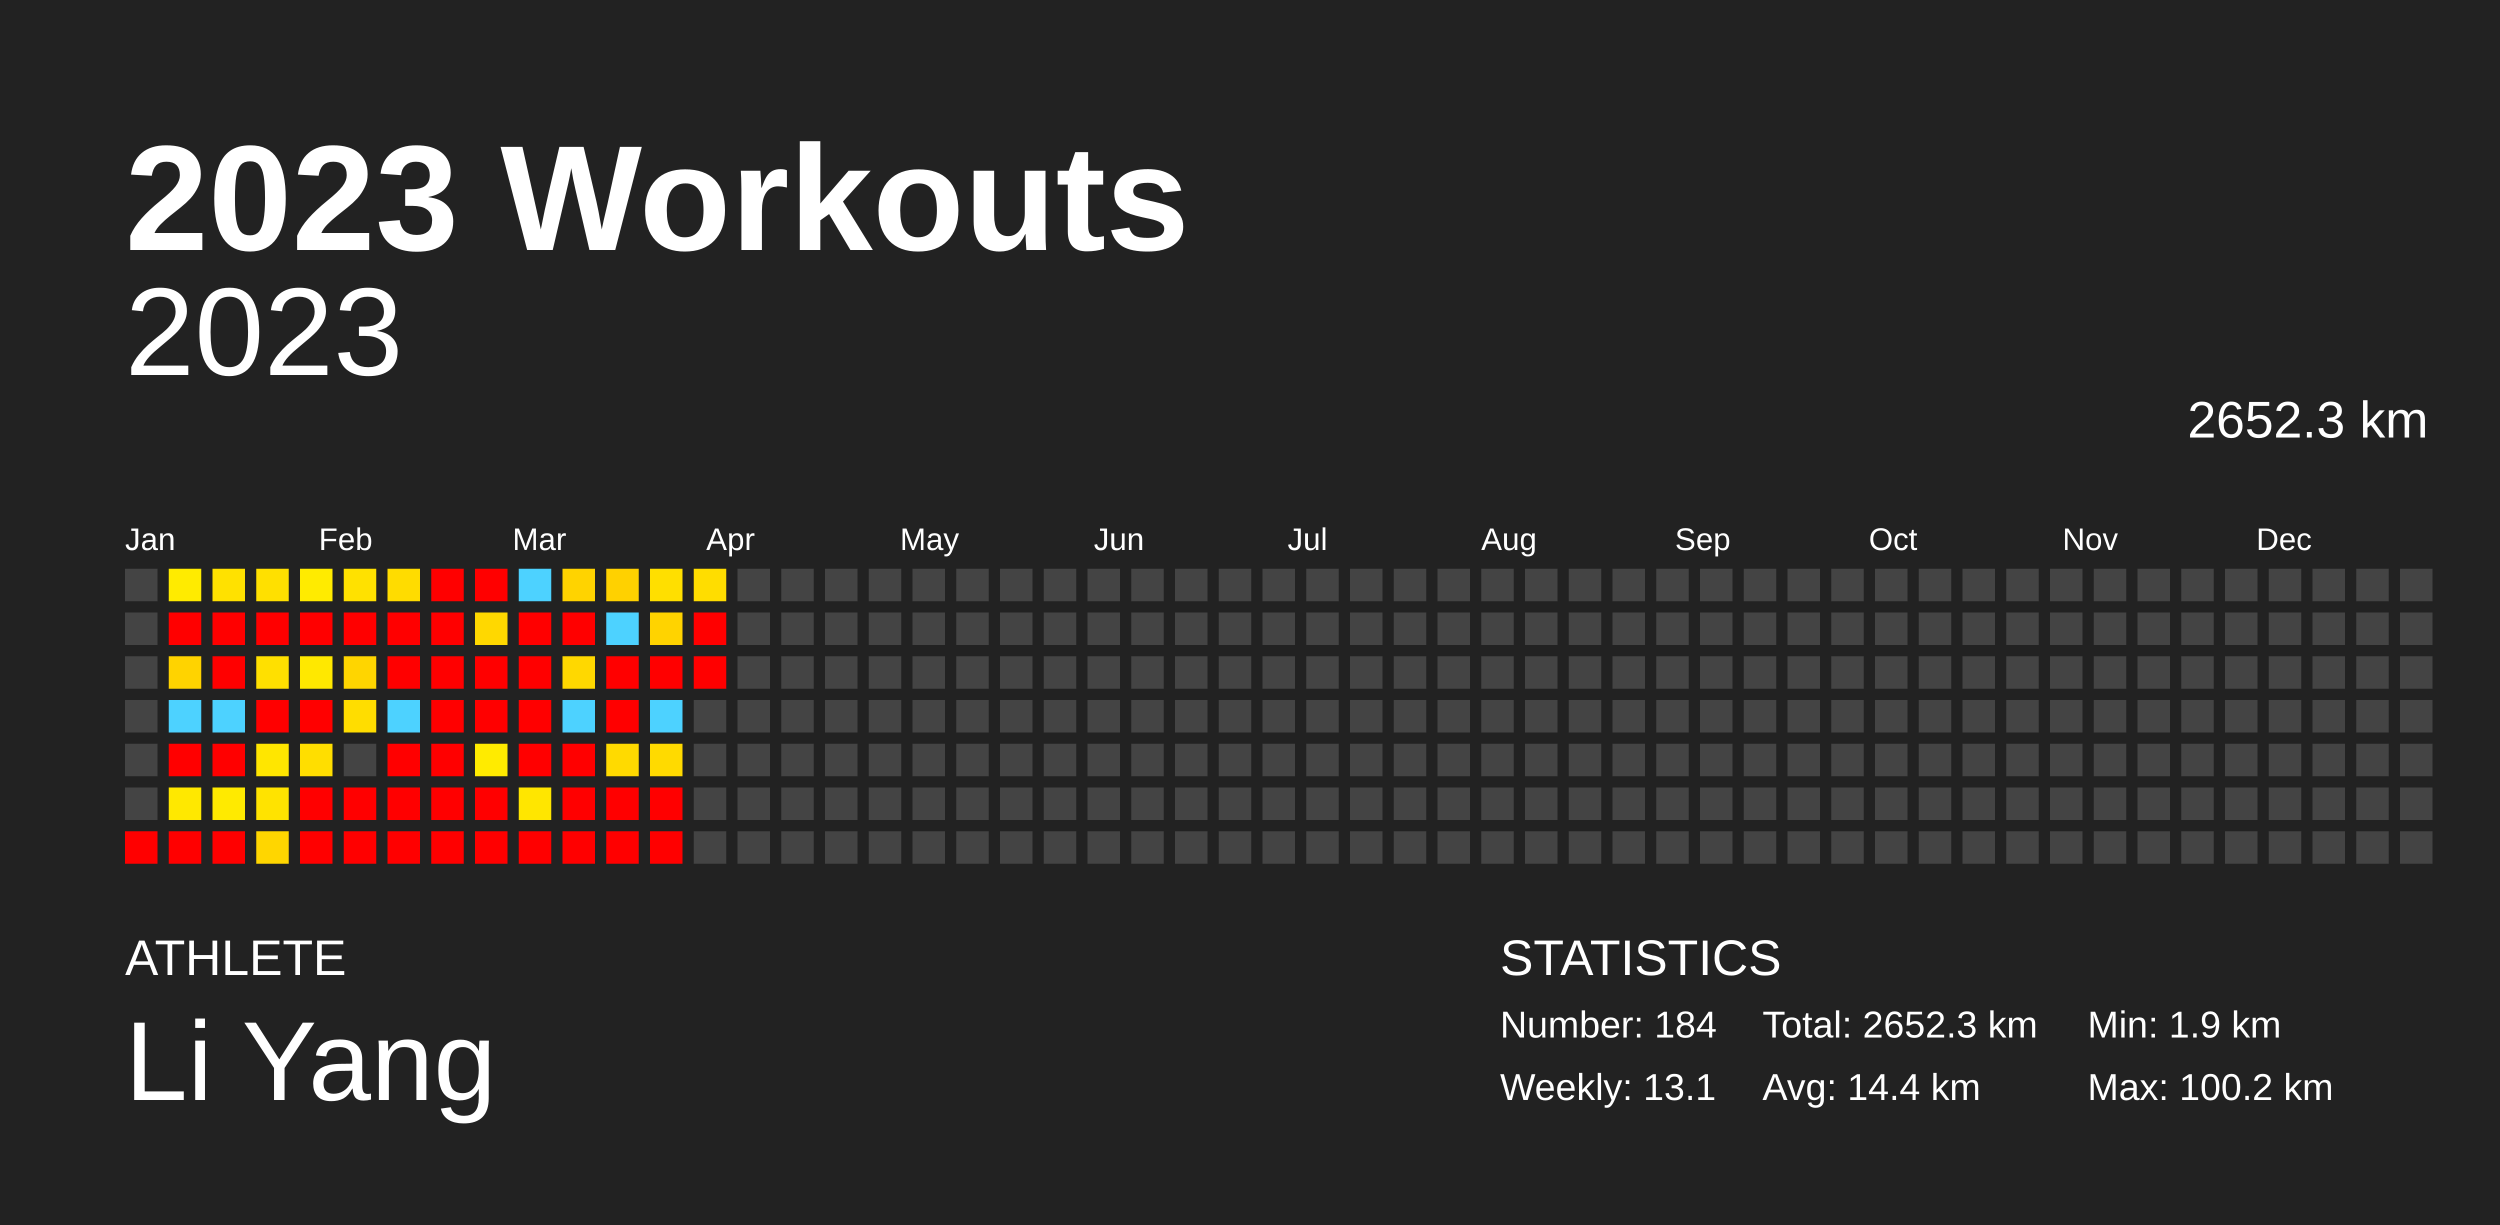
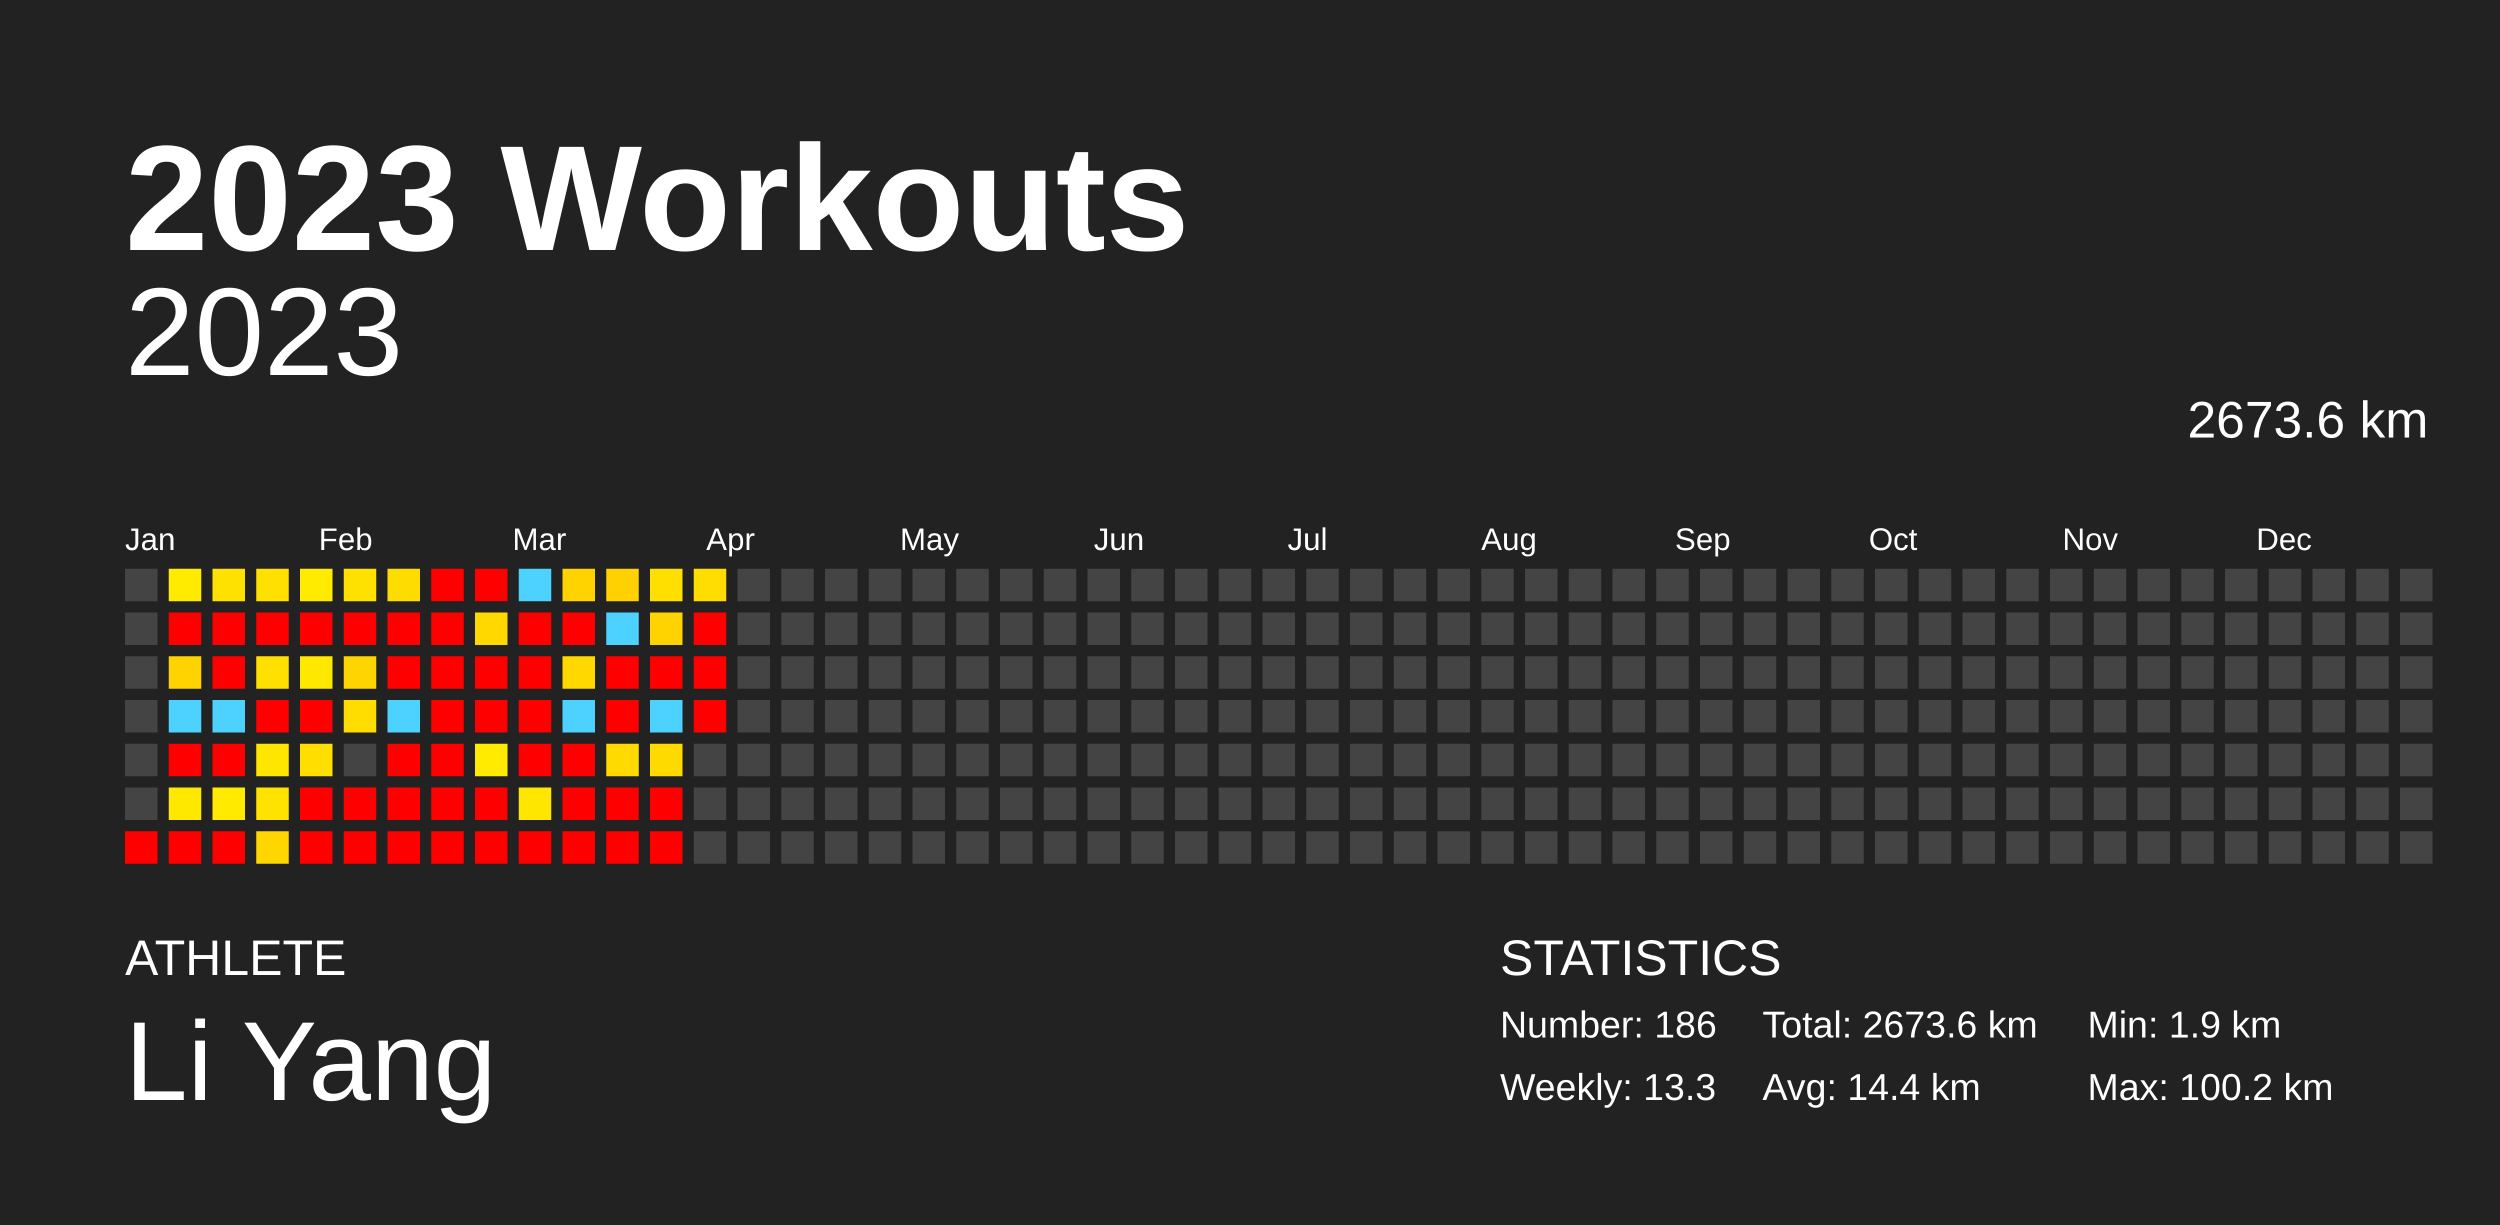
<svg xmlns="http://www.w3.org/2000/svg" baseProfile="full" height="98mm" version="1.1" viewBox="0,0,200,98" width="200mm">
  <defs />
  <rect fill="#222222" height="98" width="200" x="0" y="0" />
  <text fill="#FFFFFF" style="font-size:12px; font-family:Arial; font-weight:bold;" x="10" y="20">2023 Workouts</text>
  <text fill="#FFFFFF" style="font-size:4px; font-family:Arial" x="10" y="78">ATHLETE</text>
  <text fill="#FFFFFF" style="font-size:9px; font-family:Arial" x="10" y="88">Li Yang</text>
  <text fill="#FFFFFF" style="font-size:4px; font-family:Arial" x="120" y="78">STATISTICS</text>
-   <text fill="#FFFFFF" style="font-size:3px; font-family:Arial" x="120" y="83">Number: 184</text>
-   <text fill="#FFFFFF" style="font-size:3px; font-family:Arial" x="120" y="88">Weekly: 13.1</text>
-   <text fill="#FFFFFF" style="font-size:3px; font-family:Arial" x="141" y="83">Total: 2652.3 km</text>
+   <text fill="#FFFFFF" style="font-size:3px; font-family:Arial" x="120" y="83">Number: 186</text>
+   <text fill="#FFFFFF" style="font-size:3px; font-family:Arial" x="120" y="88">Weekly: 13.3</text>
+   <text fill="#FFFFFF" style="font-size:3px; font-family:Arial" x="141" y="83">Total: 2673.6 km</text>
  <text fill="#FFFFFF" style="font-size:3px; font-family:Arial" x="141" y="88">Avg: 14.4 km</text>
  <text fill="#FFFFFF" style="font-size:3px; font-family:Arial" x="167" y="83">Min: 1.9 km</text>
  <text fill="#FFFFFF" style="font-size:3px; font-family:Arial" x="167" y="88">Max: 100.2 km</text>
  <text alignment-baseline="hanging" fill="#FFFFFF" style="font-size:10.0px; font-family:Arial;" x="10" y="30">2023</text>
-   <text alignment-baseline="hanging" fill="#FFFFFF" style="font-size:4.125px; font-family:Arial;" x="175" y="35">2652.3 km</text>
+   <text alignment-baseline="hanging" fill="#FFFFFF" style="font-size:4.125px; font-family:Arial;" x="175" y="35">2673.6 km</text>
  <text fill="#FFFFFF" style="font-size:2.5px; font-family:Arial" x="10.0" y="44">Jan</text>
  <text fill="#FFFFFF" style="font-size:2.5px; font-family:Arial" x="25.5" y="44">Feb</text>
  <text fill="#FFFFFF" style="font-size:2.5px; font-family:Arial" x="41.0" y="44">Mar</text>
  <text fill="#FFFFFF" style="font-size:2.5px; font-family:Arial" x="56.5" y="44">Apr</text>
  <text fill="#FFFFFF" style="font-size:2.5px; font-family:Arial" x="72.0" y="44">May</text>
  <text fill="#FFFFFF" style="font-size:2.5px; font-family:Arial" x="87.5" y="44">Jun</text>
  <text fill="#FFFFFF" style="font-size:2.5px; font-family:Arial" x="103.0" y="44">Jul</text>
  <text fill="#FFFFFF" style="font-size:2.5px; font-family:Arial" x="118.5" y="44">Aug</text>
  <text fill="#FFFFFF" style="font-size:2.5px; font-family:Arial" x="134.0" y="44">Sep</text>
  <text fill="#FFFFFF" style="font-size:2.5px; font-family:Arial" x="149.5" y="44">Oct</text>
  <text fill="#FFFFFF" style="font-size:2.5px; font-family:Arial" x="165.0" y="44">Nov</text>
  <text fill="#FFFFFF" style="font-size:2.5px; font-family:Arial" x="180.5" y="44">Dec</text>
  <rect fill="#444444" height="2.6" width="2.6" x="10.0" y="45.5" />
  <rect fill="#444444" height="2.6" width="2.6" x="10.0" y="49.0" />
  <rect fill="#444444" height="2.6" width="2.6" x="10.0" y="52.5" />
  <rect fill="#444444" height="2.6" width="2.6" x="10.0" y="56.0" />
  <rect fill="#444444" height="2.6" width="2.6" x="10.0" y="59.5" />
  <rect fill="#444444" height="2.6" width="2.6" x="10.0" y="63.0" />
  <rect fill="red" height="2.6" width="2.6" x="10.0" y="66.5" />
  <rect fill="#ffeb00" height="2.6" width="2.6" x="13.5" y="45.5" />
  <rect fill="red" height="2.6" width="2.6" x="13.5" y="49.0" />
  <rect fill="#ffd300" height="2.6" width="2.6" x="13.5" y="52.5" />
  <rect fill="#4dd2ff" height="2.6" width="2.6" x="13.5" y="56.0" />
  <rect fill="red" height="2.6" width="2.6" x="13.5" y="59.5" />
  <rect fill="#ffe800" height="2.6" width="2.6" x="13.5" y="63.0" />
  <rect fill="red" height="2.6" width="2.6" x="13.5" y="66.5" />
  <rect fill="#ffe100" height="2.6" width="2.6" x="17.0" y="45.5" />
  <rect fill="red" height="2.6" width="2.6" x="17.0" y="49.0" />
  <rect fill="red" height="2.6" width="2.6" x="17.0" y="52.5" />
  <rect fill="#4dd2ff" height="2.6" width="2.6" x="17.0" y="56.0" />
  <rect fill="red" height="2.6" width="2.6" x="17.0" y="59.5" />
  <rect fill="#ffea00" height="2.6" width="2.6" x="17.0" y="63.0" />
  <rect fill="red" height="2.6" width="2.6" x="17.0" y="66.5" />
  <rect fill="#ffe000" height="2.6" width="2.6" x="20.5" y="45.5" />
  <rect fill="red" height="2.6" width="2.6" x="20.5" y="49.0" />
  <rect fill="#ffe000" height="2.6" width="2.6" x="20.5" y="52.5" />
  <rect fill="red" height="2.6" width="2.6" x="20.5" y="56.0" />
  <rect fill="#ffe600" height="2.6" width="2.6" x="20.5" y="59.5" />
  <rect fill="#ffe300" height="2.6" width="2.6" x="20.5" y="63.0" />
  <rect fill="#ffd600" height="2.6" width="2.6" x="20.5" y="66.5" />
  <rect fill="#ffeb00" height="2.6" width="2.6" x="24.0" y="45.5" />
  <rect fill="red" height="2.6" width="2.6" x="24.0" y="49.0" />
  <rect fill="#ffe800" height="2.6" width="2.6" x="24.0" y="52.5" />
  <rect fill="red" height="2.6" width="2.6" x="24.0" y="56.0" />
  <rect fill="#ffde00" height="2.6" width="2.6" x="24.0" y="59.5" />
  <rect fill="red" height="2.6" width="2.6" x="24.0" y="63.0" />
  <rect fill="red" height="2.6" width="2.6" x="24.0" y="66.5" />
  <rect fill="#ffe100" height="2.6" width="2.6" x="27.5" y="45.5" />
  <rect fill="red" height="2.6" width="2.6" x="27.5" y="49.0" />
  <rect fill="#ffd500" height="2.6" width="2.6" x="27.5" y="52.5" />
  <rect fill="#ffdd00" height="2.6" width="2.6" x="27.5" y="56.0" />
  <rect fill="#444444" height="2.6" width="2.6" x="27.5" y="59.5" />
  <rect fill="red" height="2.6" width="2.6" x="27.5" y="63.0" />
  <rect fill="red" height="2.6" width="2.6" x="27.5" y="66.5" />
  <rect fill="#ffdc00" height="2.6" width="2.6" x="31.0" y="45.5" />
  <rect fill="red" height="2.6" width="2.6" x="31.0" y="49.0" />
  <rect fill="red" height="2.6" width="2.6" x="31.0" y="52.5" />
  <rect fill="#4dd2ff" height="2.6" width="2.6" x="31.0" y="56.0" />
  <rect fill="red" height="2.6" width="2.6" x="31.0" y="59.5" />
  <rect fill="red" height="2.6" width="2.6" x="31.0" y="63.0" />
  <rect fill="red" height="2.6" width="2.6" x="31.0" y="66.5" />
  <rect fill="red" height="2.6" width="2.6" x="34.5" y="45.5" />
  <rect fill="red" height="2.6" width="2.6" x="34.5" y="49.0" />
  <rect fill="red" height="2.6" width="2.6" x="34.5" y="52.5" />
  <rect fill="red" height="2.6" width="2.6" x="34.5" y="56.0" />
  <rect fill="red" height="2.6" width="2.6" x="34.5" y="59.5" />
  <rect fill="red" height="2.6" width="2.6" x="34.5" y="63.0" />
  <rect fill="red" height="2.6" width="2.6" x="34.5" y="66.5" />
  <rect fill="red" height="2.6" width="2.6" x="38.0" y="45.5" />
  <rect fill="#ffd800" height="2.6" width="2.6" x="38.0" y="49.0" />
  <rect fill="red" height="2.6" width="2.6" x="38.0" y="52.5" />
  <rect fill="red" height="2.6" width="2.6" x="38.0" y="56.0" />
  <rect fill="#ffeb00" height="2.6" width="2.6" x="38.0" y="59.5" />
  <rect fill="red" height="2.6" width="2.6" x="38.0" y="63.0" />
  <rect fill="red" height="2.6" width="2.6" x="38.0" y="66.5" />
  <rect fill="#4dd2ff" height="2.6" width="2.6" x="41.5" y="45.5" />
  <rect fill="red" height="2.6" width="2.6" x="41.5" y="49.0" />
  <rect fill="red" height="2.6" width="2.6" x="41.5" y="52.5" />
  <rect fill="red" height="2.6" width="2.6" x="41.5" y="56.0" />
  <rect fill="red" height="2.6" width="2.6" x="41.5" y="59.5" />
  <rect fill="#ffe600" height="2.6" width="2.6" x="41.5" y="63.0" />
  <rect fill="red" height="2.6" width="2.6" x="41.5" y="66.5" />
  <rect fill="#ffd300" height="2.6" width="2.6" x="45.0" y="45.5" />
  <rect fill="red" height="2.6" width="2.6" x="45.0" y="49.0" />
  <rect fill="#ffd800" height="2.6" width="2.6" x="45.0" y="52.5" />
  <rect fill="#4dd2ff" height="2.6" width="2.6" x="45.0" y="56.0" />
  <rect fill="red" height="2.6" width="2.6" x="45.0" y="59.5" />
  <rect fill="red" height="2.6" width="2.6" x="45.0" y="63.0" />
  <rect fill="red" height="2.6" width="2.6" x="45.0" y="66.5" />
  <rect fill="#ffd100" height="2.6" width="2.6" x="48.5" y="45.5" />
  <rect fill="#4dd2ff" height="2.6" width="2.6" x="48.5" y="49.0" />
  <rect fill="red" height="2.6" width="2.6" x="48.5" y="52.5" />
  <rect fill="red" height="2.6" width="2.6" x="48.5" y="56.0" />
  <rect fill="#ffda00" height="2.6" width="2.6" x="48.5" y="59.5" />
  <rect fill="red" height="2.6" width="2.6" x="48.5" y="63.0" />
  <rect fill="red" height="2.6" width="2.6" x="48.5" y="66.5" />
  <rect fill="#ffdf00" height="2.6" width="2.6" x="52.0" y="45.5" />
  <rect fill="#ffd300" height="2.6" width="2.6" x="52.0" y="49.0" />
  <rect fill="red" height="2.6" width="2.6" x="52.0" y="52.5" />
  <rect fill="#4dd2ff" height="2.6" width="2.6" x="52.0" y="56.0" />
  <rect fill="#ffda00" height="2.6" width="2.6" x="52.0" y="59.5" />
  <rect fill="red" height="2.6" width="2.6" x="52.0" y="63.0" />
  <rect fill="red" height="2.6" width="2.6" x="52.0" y="66.5" />
  <rect fill="#ffdd00" height="2.6" width="2.6" x="55.5" y="45.5" />
  <rect fill="red" height="2.6" width="2.6" x="55.5" y="49.0" />
  <rect fill="red" height="2.6" width="2.6" x="55.5" y="52.5" />
-   <rect fill="#444444" height="2.6" width="2.6" x="55.5" y="56.0" />
+   <rect fill="red" height="2.6" width="2.6" x="55.5" y="56.0" />
  <rect fill="#444444" height="2.6" width="2.6" x="55.5" y="59.5" />
  <rect fill="#444444" height="2.6" width="2.6" x="55.5" y="63.0" />
  <rect fill="#444444" height="2.6" width="2.6" x="55.5" y="66.5" />
  <rect fill="#444444" height="2.6" width="2.6" x="59.0" y="45.5" />
  <rect fill="#444444" height="2.6" width="2.6" x="59.0" y="49.0" />
  <rect fill="#444444" height="2.6" width="2.6" x="59.0" y="52.5" />
  <rect fill="#444444" height="2.6" width="2.6" x="59.0" y="56.0" />
  <rect fill="#444444" height="2.6" width="2.6" x="59.0" y="59.5" />
  <rect fill="#444444" height="2.6" width="2.6" x="59.0" y="63.0" />
  <rect fill="#444444" height="2.6" width="2.6" x="59.0" y="66.5" />
  <rect fill="#444444" height="2.6" width="2.6" x="62.5" y="45.5" />
  <rect fill="#444444" height="2.6" width="2.6" x="62.5" y="49.0" />
  <rect fill="#444444" height="2.6" width="2.6" x="62.5" y="52.5" />
  <rect fill="#444444" height="2.6" width="2.6" x="62.5" y="56.0" />
  <rect fill="#444444" height="2.6" width="2.6" x="62.5" y="59.5" />
  <rect fill="#444444" height="2.6" width="2.6" x="62.5" y="63.0" />
  <rect fill="#444444" height="2.6" width="2.6" x="62.5" y="66.5" />
  <rect fill="#444444" height="2.6" width="2.6" x="66.0" y="45.5" />
  <rect fill="#444444" height="2.6" width="2.6" x="66.0" y="49.0" />
  <rect fill="#444444" height="2.6" width="2.6" x="66.0" y="52.5" />
  <rect fill="#444444" height="2.6" width="2.6" x="66.0" y="56.0" />
  <rect fill="#444444" height="2.6" width="2.6" x="66.0" y="59.5" />
  <rect fill="#444444" height="2.6" width="2.6" x="66.0" y="63.0" />
  <rect fill="#444444" height="2.6" width="2.6" x="66.0" y="66.5" />
  <rect fill="#444444" height="2.6" width="2.6" x="69.5" y="45.5" />
  <rect fill="#444444" height="2.6" width="2.6" x="69.5" y="49.0" />
  <rect fill="#444444" height="2.6" width="2.6" x="69.5" y="52.5" />
  <rect fill="#444444" height="2.6" width="2.6" x="69.5" y="56.0" />
  <rect fill="#444444" height="2.6" width="2.6" x="69.5" y="59.5" />
  <rect fill="#444444" height="2.6" width="2.6" x="69.5" y="63.0" />
  <rect fill="#444444" height="2.6" width="2.6" x="69.5" y="66.5" />
  <rect fill="#444444" height="2.6" width="2.6" x="73.0" y="45.5" />
  <rect fill="#444444" height="2.6" width="2.6" x="73.0" y="49.0" />
  <rect fill="#444444" height="2.6" width="2.6" x="73.0" y="52.5" />
  <rect fill="#444444" height="2.6" width="2.6" x="73.0" y="56.0" />
  <rect fill="#444444" height="2.6" width="2.6" x="73.0" y="59.5" />
  <rect fill="#444444" height="2.6" width="2.6" x="73.0" y="63.0" />
  <rect fill="#444444" height="2.6" width="2.6" x="73.0" y="66.5" />
  <rect fill="#444444" height="2.6" width="2.6" x="76.5" y="45.5" />
  <rect fill="#444444" height="2.6" width="2.6" x="76.5" y="49.0" />
  <rect fill="#444444" height="2.6" width="2.6" x="76.5" y="52.5" />
  <rect fill="#444444" height="2.6" width="2.6" x="76.5" y="56.0" />
  <rect fill="#444444" height="2.6" width="2.6" x="76.5" y="59.5" />
  <rect fill="#444444" height="2.6" width="2.6" x="76.5" y="63.0" />
  <rect fill="#444444" height="2.6" width="2.6" x="76.5" y="66.5" />
  <rect fill="#444444" height="2.6" width="2.6" x="80.0" y="45.5" />
  <rect fill="#444444" height="2.6" width="2.6" x="80.0" y="49.0" />
  <rect fill="#444444" height="2.6" width="2.6" x="80.0" y="52.5" />
  <rect fill="#444444" height="2.6" width="2.6" x="80.0" y="56.0" />
  <rect fill="#444444" height="2.6" width="2.6" x="80.0" y="59.5" />
  <rect fill="#444444" height="2.6" width="2.6" x="80.0" y="63.0" />
  <rect fill="#444444" height="2.6" width="2.6" x="80.0" y="66.5" />
  <rect fill="#444444" height="2.6" width="2.6" x="83.5" y="45.5" />
  <rect fill="#444444" height="2.6" width="2.6" x="83.5" y="49.0" />
  <rect fill="#444444" height="2.6" width="2.6" x="83.5" y="52.5" />
  <rect fill="#444444" height="2.6" width="2.6" x="83.5" y="56.0" />
  <rect fill="#444444" height="2.6" width="2.6" x="83.5" y="59.5" />
  <rect fill="#444444" height="2.6" width="2.6" x="83.5" y="63.0" />
  <rect fill="#444444" height="2.6" width="2.6" x="83.5" y="66.5" />
  <rect fill="#444444" height="2.6" width="2.6" x="87.0" y="45.5" />
  <rect fill="#444444" height="2.6" width="2.6" x="87.0" y="49.0" />
  <rect fill="#444444" height="2.6" width="2.6" x="87.0" y="52.5" />
  <rect fill="#444444" height="2.6" width="2.6" x="87.0" y="56.0" />
  <rect fill="#444444" height="2.6" width="2.6" x="87.0" y="59.5" />
  <rect fill="#444444" height="2.6" width="2.6" x="87.0" y="63.0" />
  <rect fill="#444444" height="2.6" width="2.6" x="87.0" y="66.5" />
  <rect fill="#444444" height="2.6" width="2.6" x="90.5" y="45.5" />
  <rect fill="#444444" height="2.6" width="2.6" x="90.5" y="49.0" />
  <rect fill="#444444" height="2.6" width="2.6" x="90.5" y="52.5" />
  <rect fill="#444444" height="2.6" width="2.6" x="90.5" y="56.0" />
  <rect fill="#444444" height="2.6" width="2.6" x="90.5" y="59.5" />
  <rect fill="#444444" height="2.6" width="2.6" x="90.5" y="63.0" />
  <rect fill="#444444" height="2.6" width="2.6" x="90.5" y="66.5" />
  <rect fill="#444444" height="2.6" width="2.6" x="94.0" y="45.5" />
  <rect fill="#444444" height="2.6" width="2.6" x="94.0" y="49.0" />
  <rect fill="#444444" height="2.6" width="2.6" x="94.0" y="52.5" />
  <rect fill="#444444" height="2.6" width="2.6" x="94.0" y="56.0" />
  <rect fill="#444444" height="2.6" width="2.6" x="94.0" y="59.5" />
  <rect fill="#444444" height="2.6" width="2.6" x="94.0" y="63.0" />
  <rect fill="#444444" height="2.6" width="2.6" x="94.0" y="66.5" />
  <rect fill="#444444" height="2.6" width="2.6" x="97.5" y="45.5" />
  <rect fill="#444444" height="2.6" width="2.6" x="97.5" y="49.0" />
  <rect fill="#444444" height="2.6" width="2.6" x="97.5" y="52.5" />
  <rect fill="#444444" height="2.6" width="2.6" x="97.5" y="56.0" />
  <rect fill="#444444" height="2.6" width="2.6" x="97.5" y="59.5" />
  <rect fill="#444444" height="2.6" width="2.6" x="97.5" y="63.0" />
  <rect fill="#444444" height="2.6" width="2.6" x="97.5" y="66.5" />
  <rect fill="#444444" height="2.6" width="2.6" x="101.0" y="45.5" />
  <rect fill="#444444" height="2.6" width="2.6" x="101.0" y="49.0" />
  <rect fill="#444444" height="2.6" width="2.6" x="101.0" y="52.5" />
  <rect fill="#444444" height="2.6" width="2.6" x="101.0" y="56.0" />
  <rect fill="#444444" height="2.6" width="2.6" x="101.0" y="59.5" />
  <rect fill="#444444" height="2.6" width="2.6" x="101.0" y="63.0" />
  <rect fill="#444444" height="2.6" width="2.6" x="101.0" y="66.5" />
  <rect fill="#444444" height="2.6" width="2.6" x="104.5" y="45.5" />
  <rect fill="#444444" height="2.6" width="2.6" x="104.5" y="49.0" />
  <rect fill="#444444" height="2.6" width="2.6" x="104.5" y="52.5" />
  <rect fill="#444444" height="2.6" width="2.6" x="104.5" y="56.0" />
  <rect fill="#444444" height="2.6" width="2.6" x="104.5" y="59.5" />
  <rect fill="#444444" height="2.6" width="2.6" x="104.5" y="63.0" />
  <rect fill="#444444" height="2.6" width="2.6" x="104.5" y="66.5" />
  <rect fill="#444444" height="2.6" width="2.6" x="108.0" y="45.5" />
  <rect fill="#444444" height="2.6" width="2.6" x="108.0" y="49.0" />
  <rect fill="#444444" height="2.6" width="2.6" x="108.0" y="52.5" />
  <rect fill="#444444" height="2.6" width="2.6" x="108.0" y="56.0" />
  <rect fill="#444444" height="2.6" width="2.6" x="108.0" y="59.5" />
  <rect fill="#444444" height="2.6" width="2.6" x="108.0" y="63.0" />
  <rect fill="#444444" height="2.6" width="2.6" x="108.0" y="66.5" />
  <rect fill="#444444" height="2.6" width="2.6" x="111.5" y="45.5" />
  <rect fill="#444444" height="2.6" width="2.6" x="111.5" y="49.0" />
  <rect fill="#444444" height="2.6" width="2.6" x="111.5" y="52.5" />
  <rect fill="#444444" height="2.6" width="2.6" x="111.5" y="56.0" />
  <rect fill="#444444" height="2.6" width="2.6" x="111.5" y="59.5" />
  <rect fill="#444444" height="2.6" width="2.6" x="111.5" y="63.0" />
  <rect fill="#444444" height="2.6" width="2.6" x="111.5" y="66.5" />
  <rect fill="#444444" height="2.6" width="2.6" x="115.0" y="45.5" />
  <rect fill="#444444" height="2.6" width="2.6" x="115.0" y="49.0" />
  <rect fill="#444444" height="2.6" width="2.6" x="115.0" y="52.5" />
  <rect fill="#444444" height="2.6" width="2.6" x="115.0" y="56.0" />
  <rect fill="#444444" height="2.6" width="2.6" x="115.0" y="59.5" />
  <rect fill="#444444" height="2.6" width="2.6" x="115.0" y="63.0" />
  <rect fill="#444444" height="2.6" width="2.6" x="115.0" y="66.5" />
  <rect fill="#444444" height="2.6" width="2.6" x="118.5" y="45.5" />
  <rect fill="#444444" height="2.6" width="2.6" x="118.5" y="49.0" />
  <rect fill="#444444" height="2.6" width="2.6" x="118.5" y="52.5" />
  <rect fill="#444444" height="2.6" width="2.6" x="118.5" y="56.0" />
  <rect fill="#444444" height="2.6" width="2.6" x="118.5" y="59.5" />
  <rect fill="#444444" height="2.6" width="2.6" x="118.5" y="63.0" />
  <rect fill="#444444" height="2.6" width="2.6" x="118.5" y="66.5" />
  <rect fill="#444444" height="2.6" width="2.6" x="122.0" y="45.5" />
  <rect fill="#444444" height="2.6" width="2.6" x="122.0" y="49.0" />
  <rect fill="#444444" height="2.6" width="2.6" x="122.0" y="52.5" />
  <rect fill="#444444" height="2.6" width="2.6" x="122.0" y="56.0" />
  <rect fill="#444444" height="2.6" width="2.6" x="122.0" y="59.5" />
  <rect fill="#444444" height="2.6" width="2.6" x="122.0" y="63.0" />
  <rect fill="#444444" height="2.6" width="2.6" x="122.0" y="66.5" />
  <rect fill="#444444" height="2.6" width="2.6" x="125.5" y="45.5" />
  <rect fill="#444444" height="2.6" width="2.6" x="125.5" y="49.0" />
  <rect fill="#444444" height="2.6" width="2.6" x="125.5" y="52.5" />
  <rect fill="#444444" height="2.6" width="2.6" x="125.5" y="56.0" />
  <rect fill="#444444" height="2.6" width="2.6" x="125.5" y="59.5" />
  <rect fill="#444444" height="2.6" width="2.6" x="125.5" y="63.0" />
  <rect fill="#444444" height="2.6" width="2.6" x="125.5" y="66.5" />
  <rect fill="#444444" height="2.6" width="2.6" x="129.0" y="45.5" />
  <rect fill="#444444" height="2.6" width="2.6" x="129.0" y="49.0" />
  <rect fill="#444444" height="2.6" width="2.6" x="129.0" y="52.5" />
  <rect fill="#444444" height="2.6" width="2.6" x="129.0" y="56.0" />
  <rect fill="#444444" height="2.6" width="2.6" x="129.0" y="59.5" />
  <rect fill="#444444" height="2.6" width="2.6" x="129.0" y="63.0" />
  <rect fill="#444444" height="2.6" width="2.6" x="129.0" y="66.5" />
  <rect fill="#444444" height="2.6" width="2.6" x="132.5" y="45.5" />
  <rect fill="#444444" height="2.6" width="2.6" x="132.5" y="49.0" />
  <rect fill="#444444" height="2.6" width="2.6" x="132.5" y="52.5" />
  <rect fill="#444444" height="2.6" width="2.6" x="132.5" y="56.0" />
  <rect fill="#444444" height="2.6" width="2.6" x="132.5" y="59.5" />
  <rect fill="#444444" height="2.6" width="2.6" x="132.5" y="63.0" />
  <rect fill="#444444" height="2.6" width="2.6" x="132.5" y="66.5" />
  <rect fill="#444444" height="2.6" width="2.6" x="136.0" y="45.5" />
  <rect fill="#444444" height="2.6" width="2.6" x="136.0" y="49.0" />
  <rect fill="#444444" height="2.6" width="2.6" x="136.0" y="52.5" />
  <rect fill="#444444" height="2.6" width="2.6" x="136.0" y="56.0" />
  <rect fill="#444444" height="2.6" width="2.6" x="136.0" y="59.5" />
  <rect fill="#444444" height="2.6" width="2.6" x="136.0" y="63.0" />
  <rect fill="#444444" height="2.6" width="2.6" x="136.0" y="66.5" />
  <rect fill="#444444" height="2.6" width="2.6" x="139.5" y="45.5" />
  <rect fill="#444444" height="2.6" width="2.6" x="139.5" y="49.0" />
  <rect fill="#444444" height="2.6" width="2.6" x="139.5" y="52.5" />
  <rect fill="#444444" height="2.6" width="2.6" x="139.5" y="56.0" />
  <rect fill="#444444" height="2.6" width="2.6" x="139.5" y="59.5" />
  <rect fill="#444444" height="2.6" width="2.6" x="139.5" y="63.0" />
  <rect fill="#444444" height="2.6" width="2.6" x="139.5" y="66.5" />
  <rect fill="#444444" height="2.6" width="2.6" x="143.0" y="45.5" />
  <rect fill="#444444" height="2.6" width="2.6" x="143.0" y="49.0" />
  <rect fill="#444444" height="2.6" width="2.6" x="143.0" y="52.5" />
  <rect fill="#444444" height="2.6" width="2.6" x="143.0" y="56.0" />
  <rect fill="#444444" height="2.6" width="2.6" x="143.0" y="59.5" />
  <rect fill="#444444" height="2.6" width="2.6" x="143.0" y="63.0" />
  <rect fill="#444444" height="2.6" width="2.6" x="143.0" y="66.5" />
  <rect fill="#444444" height="2.6" width="2.6" x="146.5" y="45.5" />
  <rect fill="#444444" height="2.6" width="2.6" x="146.5" y="49.0" />
  <rect fill="#444444" height="2.6" width="2.6" x="146.5" y="52.5" />
  <rect fill="#444444" height="2.6" width="2.6" x="146.5" y="56.0" />
  <rect fill="#444444" height="2.6" width="2.6" x="146.5" y="59.5" />
  <rect fill="#444444" height="2.6" width="2.6" x="146.5" y="63.0" />
  <rect fill="#444444" height="2.6" width="2.6" x="146.5" y="66.5" />
  <rect fill="#444444" height="2.6" width="2.6" x="150.0" y="45.5" />
  <rect fill="#444444" height="2.6" width="2.6" x="150.0" y="49.0" />
  <rect fill="#444444" height="2.6" width="2.6" x="150.0" y="52.5" />
  <rect fill="#444444" height="2.6" width="2.6" x="150.0" y="56.0" />
  <rect fill="#444444" height="2.6" width="2.6" x="150.0" y="59.5" />
  <rect fill="#444444" height="2.6" width="2.6" x="150.0" y="63.0" />
  <rect fill="#444444" height="2.6" width="2.6" x="150.0" y="66.5" />
  <rect fill="#444444" height="2.6" width="2.6" x="153.5" y="45.5" />
  <rect fill="#444444" height="2.6" width="2.6" x="153.5" y="49.0" />
  <rect fill="#444444" height="2.6" width="2.6" x="153.5" y="52.5" />
  <rect fill="#444444" height="2.6" width="2.6" x="153.5" y="56.0" />
  <rect fill="#444444" height="2.6" width="2.6" x="153.5" y="59.5" />
  <rect fill="#444444" height="2.6" width="2.6" x="153.5" y="63.0" />
  <rect fill="#444444" height="2.6" width="2.6" x="153.5" y="66.5" />
  <rect fill="#444444" height="2.6" width="2.6" x="157.0" y="45.5" />
  <rect fill="#444444" height="2.6" width="2.6" x="157.0" y="49.0" />
  <rect fill="#444444" height="2.6" width="2.6" x="157.0" y="52.5" />
  <rect fill="#444444" height="2.6" width="2.6" x="157.0" y="56.0" />
  <rect fill="#444444" height="2.6" width="2.6" x="157.0" y="59.5" />
  <rect fill="#444444" height="2.6" width="2.6" x="157.0" y="63.0" />
  <rect fill="#444444" height="2.6" width="2.6" x="157.0" y="66.5" />
  <rect fill="#444444" height="2.6" width="2.6" x="160.5" y="45.5" />
  <rect fill="#444444" height="2.6" width="2.6" x="160.5" y="49.0" />
  <rect fill="#444444" height="2.6" width="2.6" x="160.5" y="52.5" />
  <rect fill="#444444" height="2.6" width="2.6" x="160.5" y="56.0" />
  <rect fill="#444444" height="2.6" width="2.6" x="160.5" y="59.5" />
  <rect fill="#444444" height="2.6" width="2.6" x="160.5" y="63.0" />
  <rect fill="#444444" height="2.6" width="2.6" x="160.5" y="66.5" />
  <rect fill="#444444" height="2.6" width="2.6" x="164.0" y="45.5" />
  <rect fill="#444444" height="2.6" width="2.6" x="164.0" y="49.0" />
  <rect fill="#444444" height="2.6" width="2.6" x="164.0" y="52.5" />
  <rect fill="#444444" height="2.6" width="2.6" x="164.0" y="56.0" />
  <rect fill="#444444" height="2.6" width="2.6" x="164.0" y="59.5" />
  <rect fill="#444444" height="2.6" width="2.6" x="164.0" y="63.0" />
  <rect fill="#444444" height="2.6" width="2.6" x="164.0" y="66.5" />
  <rect fill="#444444" height="2.6" width="2.6" x="167.5" y="45.5" />
  <rect fill="#444444" height="2.6" width="2.6" x="167.5" y="49.0" />
  <rect fill="#444444" height="2.6" width="2.6" x="167.5" y="52.5" />
  <rect fill="#444444" height="2.6" width="2.6" x="167.5" y="56.0" />
  <rect fill="#444444" height="2.6" width="2.6" x="167.5" y="59.5" />
  <rect fill="#444444" height="2.6" width="2.6" x="167.5" y="63.0" />
  <rect fill="#444444" height="2.6" width="2.6" x="167.5" y="66.5" />
  <rect fill="#444444" height="2.6" width="2.6" x="171.0" y="45.5" />
  <rect fill="#444444" height="2.6" width="2.6" x="171.0" y="49.0" />
  <rect fill="#444444" height="2.6" width="2.6" x="171.0" y="52.5" />
  <rect fill="#444444" height="2.6" width="2.6" x="171.0" y="56.0" />
  <rect fill="#444444" height="2.6" width="2.6" x="171.0" y="59.5" />
  <rect fill="#444444" height="2.6" width="2.6" x="171.0" y="63.0" />
  <rect fill="#444444" height="2.6" width="2.6" x="171.0" y="66.5" />
  <rect fill="#444444" height="2.6" width="2.6" x="174.5" y="45.5" />
  <rect fill="#444444" height="2.6" width="2.6" x="174.5" y="49.0" />
  <rect fill="#444444" height="2.6" width="2.6" x="174.5" y="52.5" />
  <rect fill="#444444" height="2.6" width="2.6" x="174.5" y="56.0" />
  <rect fill="#444444" height="2.6" width="2.6" x="174.5" y="59.5" />
  <rect fill="#444444" height="2.6" width="2.6" x="174.5" y="63.0" />
  <rect fill="#444444" height="2.6" width="2.6" x="174.5" y="66.5" />
  <rect fill="#444444" height="2.6" width="2.6" x="178.0" y="45.5" />
  <rect fill="#444444" height="2.6" width="2.6" x="178.0" y="49.0" />
  <rect fill="#444444" height="2.6" width="2.6" x="178.0" y="52.5" />
  <rect fill="#444444" height="2.6" width="2.6" x="178.0" y="56.0" />
  <rect fill="#444444" height="2.6" width="2.6" x="178.0" y="59.5" />
  <rect fill="#444444" height="2.6" width="2.6" x="178.0" y="63.0" />
  <rect fill="#444444" height="2.6" width="2.6" x="178.0" y="66.5" />
  <rect fill="#444444" height="2.6" width="2.6" x="181.5" y="45.5" />
  <rect fill="#444444" height="2.6" width="2.6" x="181.5" y="49.0" />
  <rect fill="#444444" height="2.6" width="2.6" x="181.5" y="52.5" />
  <rect fill="#444444" height="2.6" width="2.6" x="181.5" y="56.0" />
  <rect fill="#444444" height="2.6" width="2.6" x="181.5" y="59.5" />
  <rect fill="#444444" height="2.6" width="2.6" x="181.5" y="63.0" />
  <rect fill="#444444" height="2.6" width="2.6" x="181.5" y="66.5" />
  <rect fill="#444444" height="2.6" width="2.6" x="185.0" y="45.5" />
  <rect fill="#444444" height="2.6" width="2.6" x="185.0" y="49.0" />
  <rect fill="#444444" height="2.6" width="2.6" x="185.0" y="52.5" />
  <rect fill="#444444" height="2.6" width="2.6" x="185.0" y="56.0" />
  <rect fill="#444444" height="2.6" width="2.6" x="185.0" y="59.5" />
  <rect fill="#444444" height="2.6" width="2.6" x="185.0" y="63.0" />
  <rect fill="#444444" height="2.6" width="2.6" x="185.0" y="66.5" />
  <rect fill="#444444" height="2.6" width="2.6" x="188.5" y="45.5" />
  <rect fill="#444444" height="2.6" width="2.6" x="188.5" y="49.0" />
  <rect fill="#444444" height="2.6" width="2.6" x="188.5" y="52.5" />
  <rect fill="#444444" height="2.6" width="2.6" x="188.5" y="56.0" />
  <rect fill="#444444" height="2.6" width="2.6" x="188.5" y="59.5" />
  <rect fill="#444444" height="2.6" width="2.6" x="188.5" y="63.0" />
  <rect fill="#444444" height="2.6" width="2.6" x="188.5" y="66.5" />
  <rect fill="#444444" height="2.6" width="2.6" x="192.0" y="45.5" />
  <rect fill="#444444" height="2.6" width="2.6" x="192.0" y="49.0" />
  <rect fill="#444444" height="2.6" width="2.6" x="192.0" y="52.5" />
  <rect fill="#444444" height="2.6" width="2.6" x="192.0" y="56.0" />
  <rect fill="#444444" height="2.6" width="2.6" x="192.0" y="59.5" />
  <rect fill="#444444" height="2.6" width="2.6" x="192.0" y="63.0" />
  <rect fill="#444444" height="2.6" width="2.6" x="192.0" y="66.5" />
</svg>
